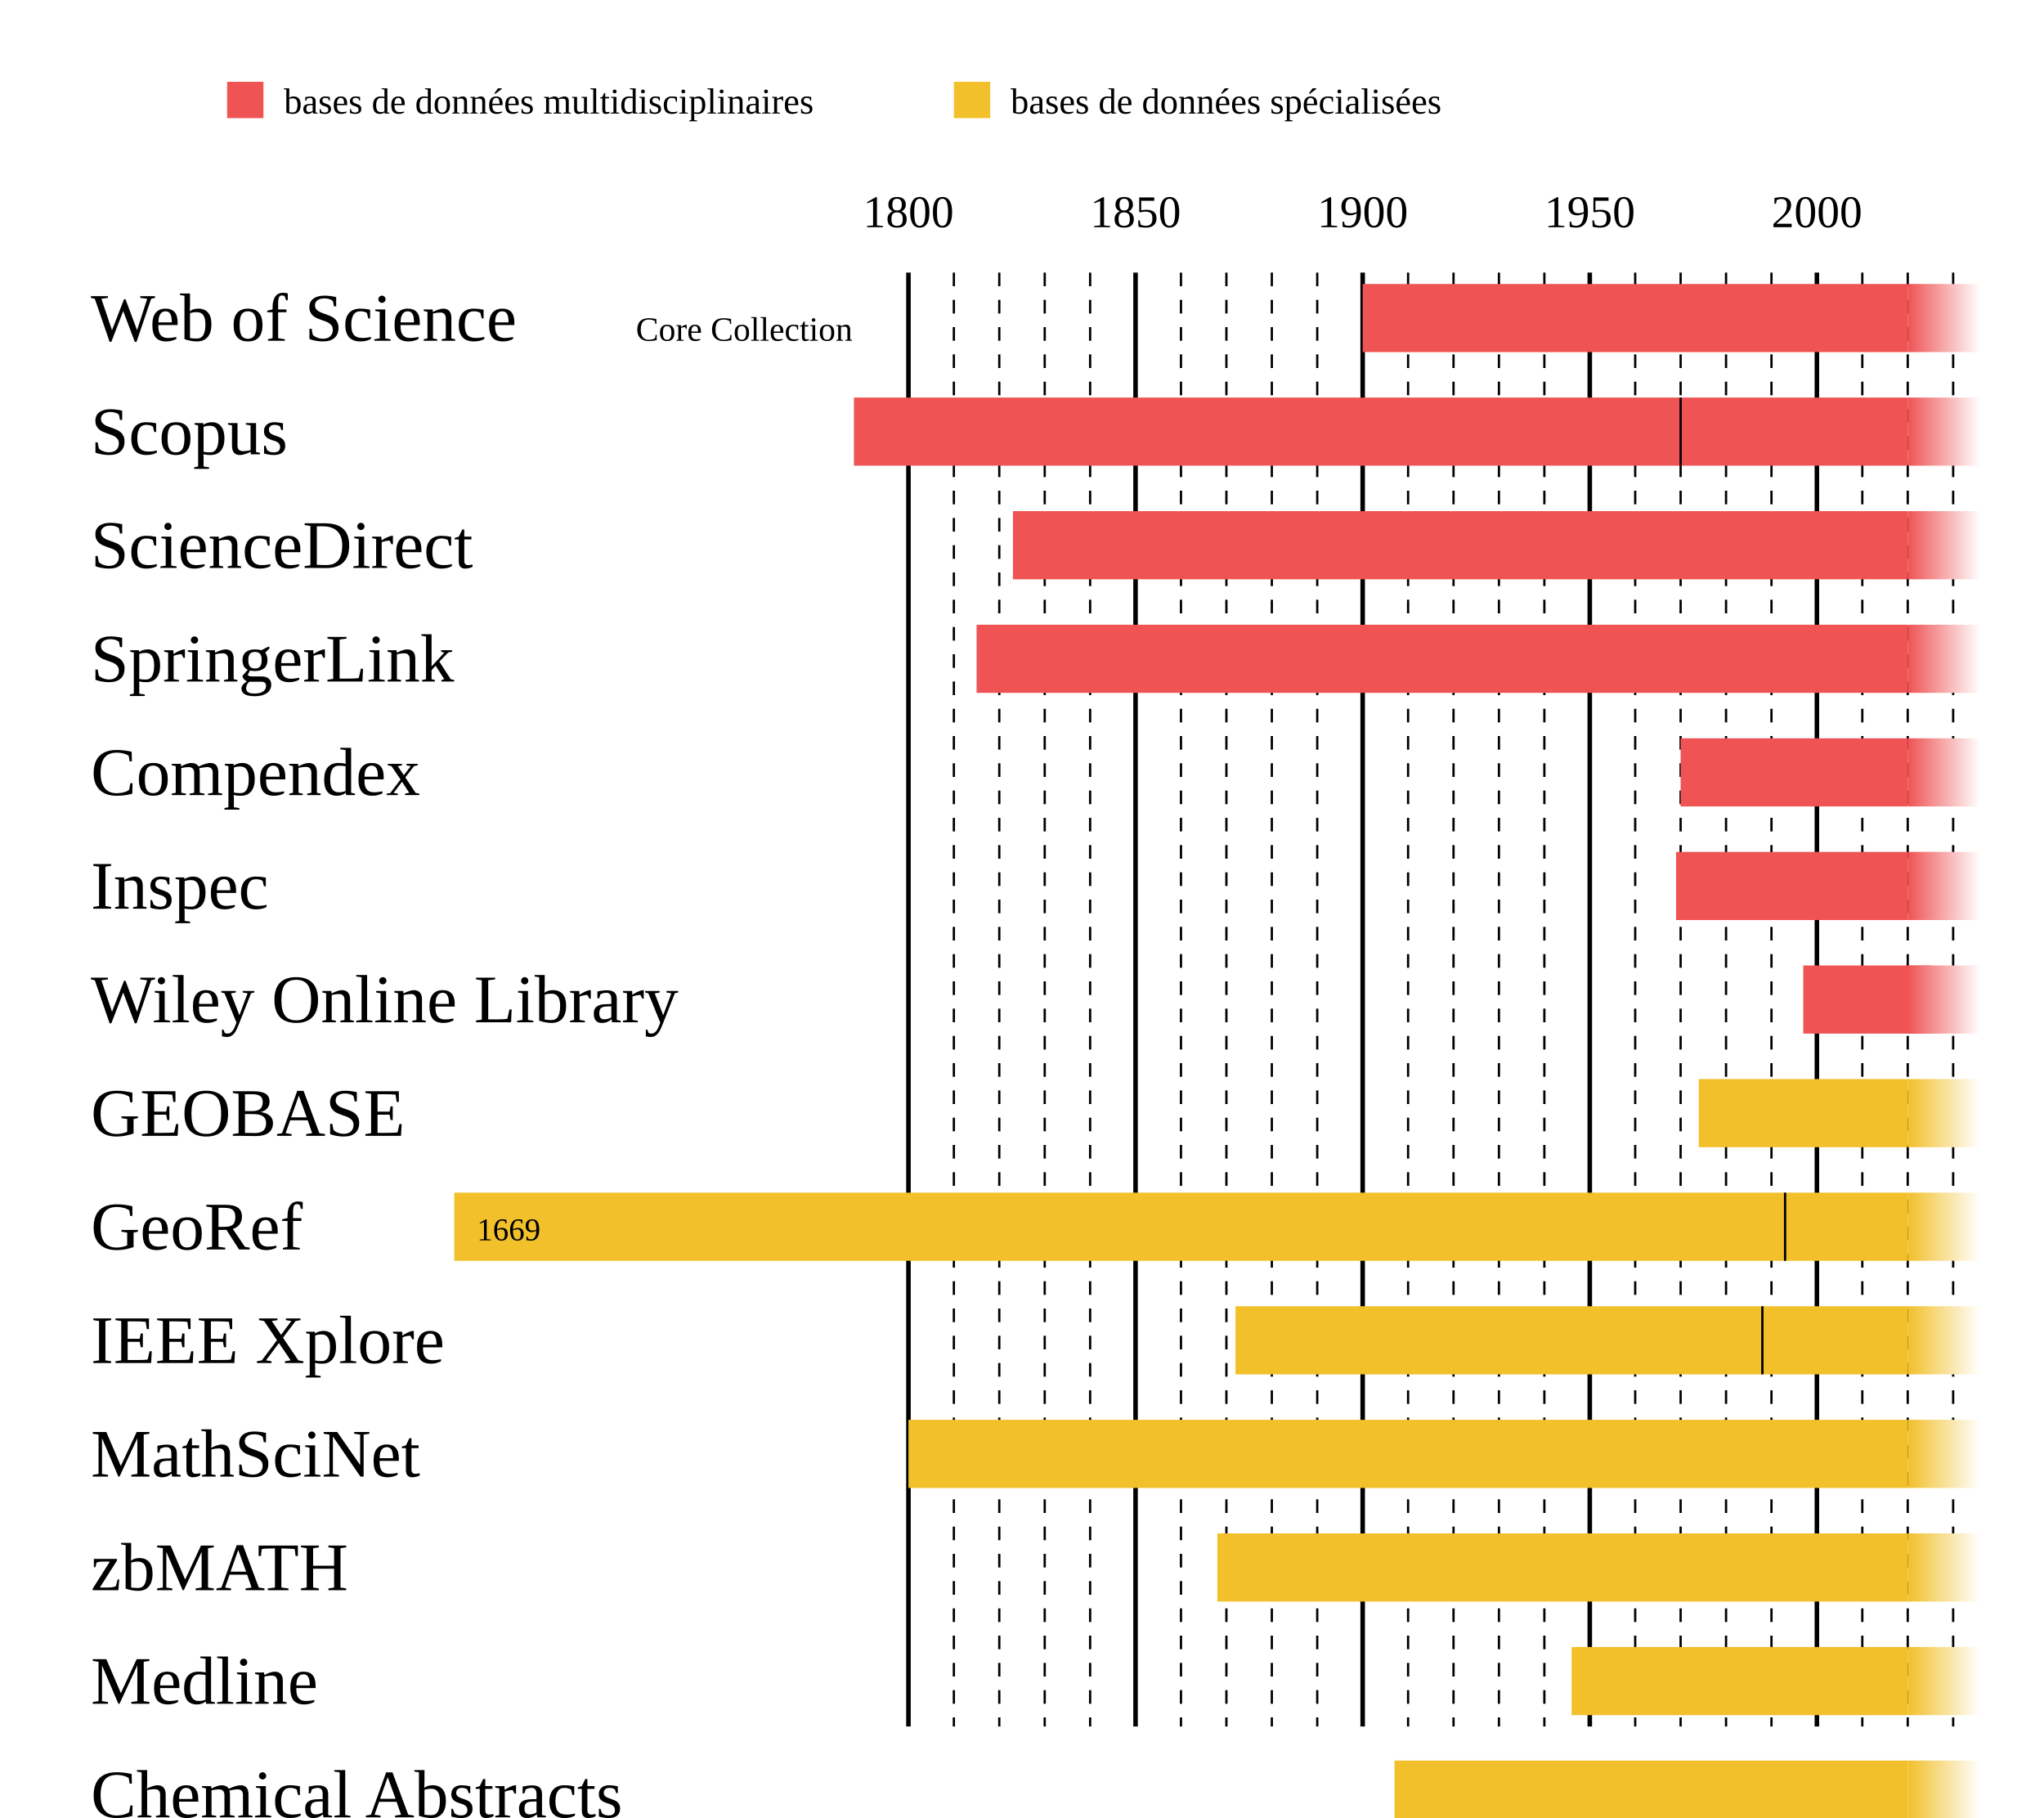
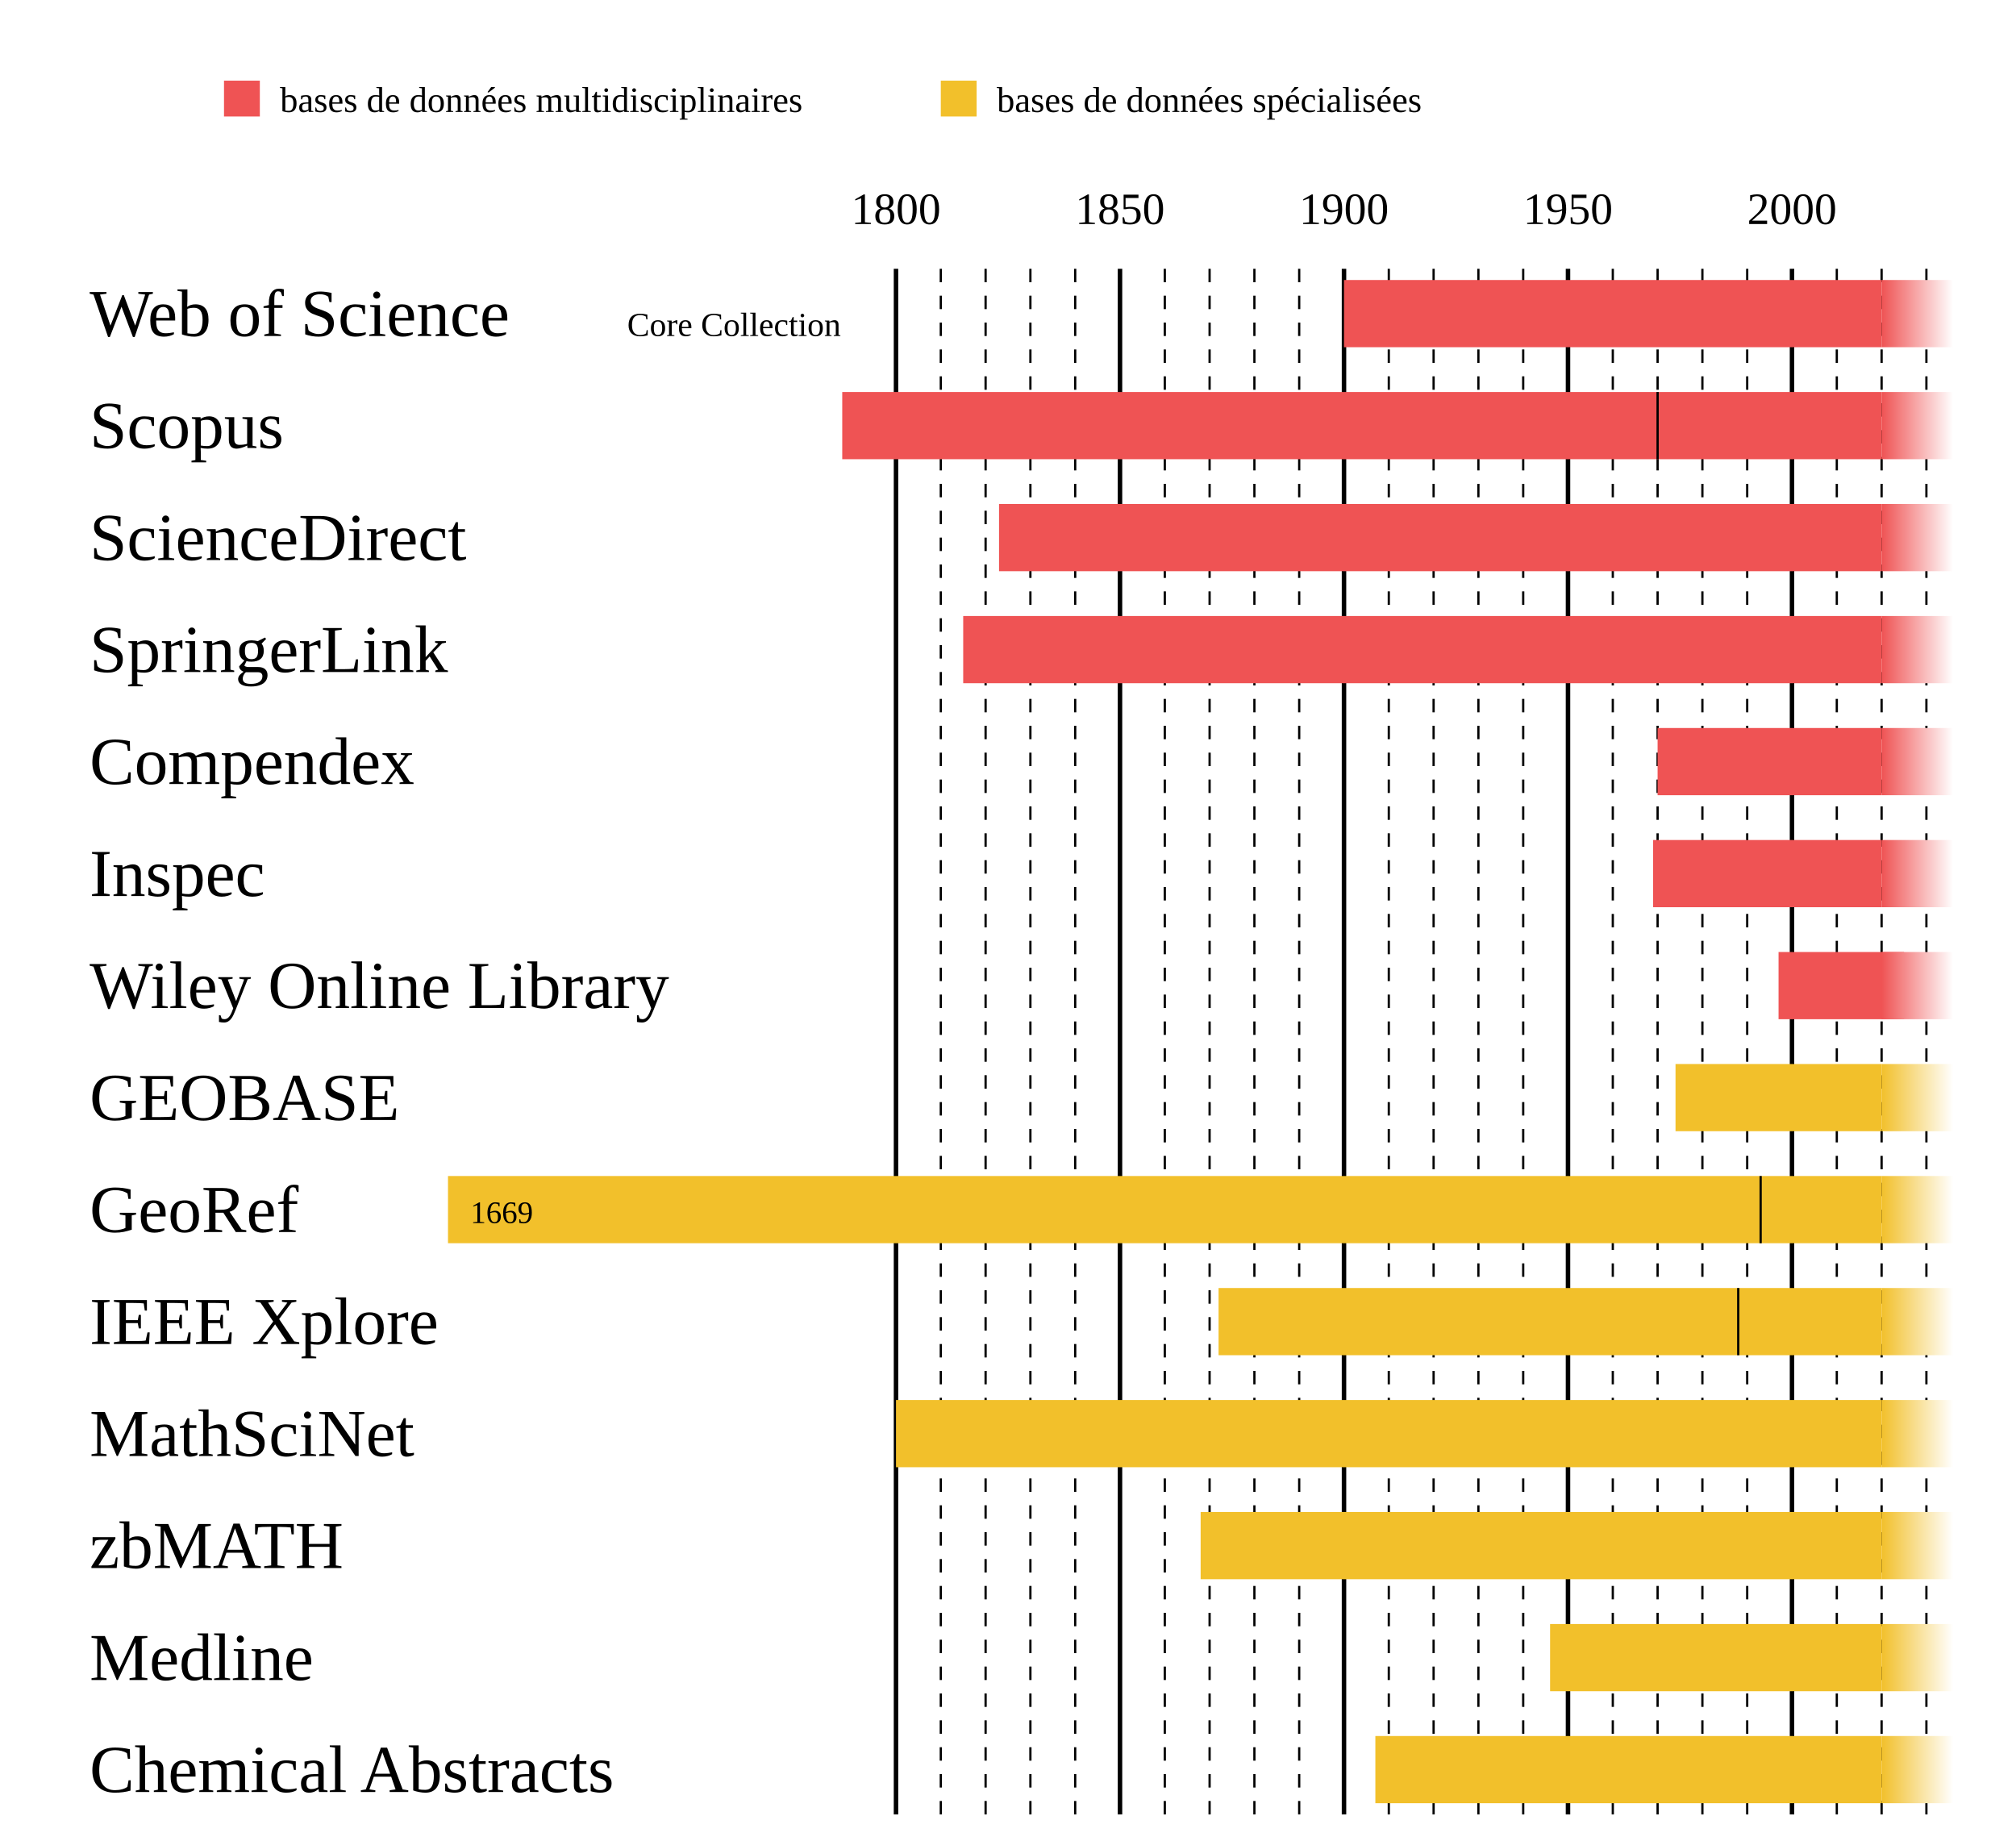
- <svg xmlns="http://www.w3.org/2000/svg" xmlns:xlink="http://www.w3.org/1999/xlink" version="1.0" width="900" height="800" viewBox="0 0 900 800">
+ <svg xmlns="http://www.w3.org/2000/svg" xmlns:xlink="http://www.w3.org/1999/xlink" version="1.0" width="900" height="820" viewBox="0 0 900 820">
  <defs>
    <linearGradient id="red-gradient">
      <stop offset="0%" style="stop-color: #ef5354;" />
      <stop offset="80%" style="stop-color: #ffffff;" />
    </linearGradient>
    <linearGradient id="yellow-gradient">
      <stop offset="0%" style="stop-color: #f2c02b;" />
      <stop offset="80%" style="stop-color: #ffffff;" />
    </linearGradient>
    <linearGradient id="#red-fill" xlink:href="#red-gradient" x1="0%" y1="0%" x2="100%" y2="0%" />
    <linearGradient id="#yellow-fill" xlink:href="#yellow-gradient" x1="0%" y1="0%" x2="100%" y2="0%" />
  </defs>
  <rect x="100" y="36" width="16" height="16" style="fill: #ef5354;" />
  <text x="125" y="50" style="font-size: 16px;">bases de données multidisciplinaires</text>
  <rect x="420" y="36" width="16" height="16" style="fill: #f2c02b;" />
  <text x="445" y="50" style="font-size: 16px;">bases de données spécialisées</text>
  <text x="400" y="100" style="font-size: 20px; text-anchor: middle;">1800</text>
-   <line x1="400" y1="120" x2="400" y2="760" style="stroke: black; stroke-width: 2px;" />
-   <line x1="420" y1="120" x2="420" y2="760" style="stroke: black; stroke-width: 1px; stroke-dasharray:6,6;" />
-   <line x1="440" y1="120" x2="440" y2="760" style="stroke: black; stroke-width: 1px; stroke-dasharray:6,6;" />
-   <line x1="460" y1="120" x2="460" y2="760" style="stroke: black; stroke-width: 1px; stroke-dasharray:6,6;" />
-   <line x1="480" y1="120" x2="480" y2="760" style="stroke: black; stroke-width: 1px; stroke-dasharray:6,6;" />
+   <line x1="400" y1="120" x2="400" y2="810" style="stroke: black; stroke-width: 2px;" />
+   <line x1="420" y1="120" x2="420" y2="810" style="stroke: black; stroke-width: 1px; stroke-dasharray:6,6;" />
+   <line x1="440" y1="120" x2="440" y2="810" style="stroke: black; stroke-width: 1px; stroke-dasharray:6,6;" />
+   <line x1="460" y1="120" x2="460" y2="810" style="stroke: black; stroke-width: 1px; stroke-dasharray:6,6;" />
+   <line x1="480" y1="120" x2="480" y2="810" style="stroke: black; stroke-width: 1px; stroke-dasharray:6,6;" />
  <text x="500" y="100" style="font-size: 20px; text-anchor: middle;">1850</text>
-   <line x1="500" y1="120" x2="500" y2="760" style="stroke: black; stroke-width: 2px;" />
-   <line x1="520" y1="120" x2="520" y2="760" style="stroke: black; stroke-width: 1px; stroke-dasharray:6,6;" />
-   <line x1="540" y1="120" x2="540" y2="760" style="stroke: black; stroke-width: 1px; stroke-dasharray:6,6;" />
-   <line x1="560" y1="120" x2="560" y2="760" style="stroke: black; stroke-width: 1px; stroke-dasharray:6,6;" />
-   <line x1="580" y1="120" x2="580" y2="760" style="stroke: black; stroke-width: 1px; stroke-dasharray:6,6;" />
+   <line x1="500" y1="120" x2="500" y2="810" style="stroke: black; stroke-width: 2px;" />
+   <line x1="520" y1="120" x2="520" y2="810" style="stroke: black; stroke-width: 1px; stroke-dasharray:6,6;" />
+   <line x1="540" y1="120" x2="540" y2="810" style="stroke: black; stroke-width: 1px; stroke-dasharray:6,6;" />
+   <line x1="560" y1="120" x2="560" y2="810" style="stroke: black; stroke-width: 1px; stroke-dasharray:6,6;" />
+   <line x1="580" y1="120" x2="580" y2="810" style="stroke: black; stroke-width: 1px; stroke-dasharray:6,6;" />
  <text x="600" y="100" style="font-size: 20px; text-anchor: middle;">1900</text>
-   <line x1="600" y1="120" x2="600" y2="760" style="stroke: black; stroke-width: 2px;" />
-   <line x1="620" y1="120" x2="620" y2="760" style="stroke: black; stroke-width: 1px; stroke-dasharray:6,6;" />
-   <line x1="640" y1="120" x2="640" y2="760" style="stroke: black; stroke-width: 1px; stroke-dasharray:6,6;" />
-   <line x1="660" y1="120" x2="660" y2="760" style="stroke: black; stroke-width: 1px; stroke-dasharray:6,6;" />
-   <line x1="680" y1="120" x2="680" y2="760" style="stroke: black; stroke-width: 1px; stroke-dasharray:6,6;" />
+   <line x1="600" y1="120" x2="600" y2="810" style="stroke: black; stroke-width: 2px;" />
+   <line x1="620" y1="120" x2="620" y2="810" style="stroke: black; stroke-width: 1px; stroke-dasharray:6,6;" />
+   <line x1="640" y1="120" x2="640" y2="810" style="stroke: black; stroke-width: 1px; stroke-dasharray:6,6;" />
+   <line x1="660" y1="120" x2="660" y2="810" style="stroke: black; stroke-width: 1px; stroke-dasharray:6,6;" />
+   <line x1="680" y1="120" x2="680" y2="810" style="stroke: black; stroke-width: 1px; stroke-dasharray:6,6;" />
  <text x="700" y="100" style="font-size: 20px; text-anchor: middle;">1950</text>
-   <line x1="700" y1="120" x2="700" y2="760" style="stroke: black; stroke-width: 2px;" />
-   <line x1="720" y1="120" x2="720" y2="760" style="stroke: black; stroke-width: 1px; stroke-dasharray:6,6;" />
-   <line x1="740" y1="120" x2="740" y2="760" style="stroke: black; stroke-width: 1px; stroke-dasharray:6,6;" />
-   <line x1="760" y1="120" x2="760" y2="760" style="stroke: black; stroke-width: 1px; stroke-dasharray:6,6;" />
-   <line x1="780" y1="120" x2="780" y2="760" style="stroke: black; stroke-width: 1px; stroke-dasharray:6,6;" />
+   <line x1="700" y1="120" x2="700" y2="810" style="stroke: black; stroke-width: 2px;" />
+   <line x1="720" y1="120" x2="720" y2="810" style="stroke: black; stroke-width: 1px; stroke-dasharray:6,6;" />
+   <line x1="740" y1="120" x2="740" y2="810" style="stroke: black; stroke-width: 1px; stroke-dasharray:6,6;" />
+   <line x1="760" y1="120" x2="760" y2="810" style="stroke: black; stroke-width: 1px; stroke-dasharray:6,6;" />
+   <line x1="780" y1="120" x2="780" y2="810" style="stroke: black; stroke-width: 1px; stroke-dasharray:6,6;" />
  <text x="800" y="100" style="font-size: 20px; text-anchor: middle;">2000</text>
-   <line x1="800" y1="120" x2="800" y2="760" style="stroke: black; stroke-width: 2px;" />
-   <line x1="820" y1="120" x2="820" y2="760" style="stroke: black; stroke-width: 1px; stroke-dasharray:6,6;" />
-   <line x1="840" y1="120" x2="840" y2="760" style="stroke: black; stroke-width: 1px; stroke-dasharray:6,6;" />
-   <line x1="860" y1="120" x2="860" y2="760" style="stroke: black; stroke-width: 1px; stroke-dasharray:6,6;" />
+   <line x1="800" y1="120" x2="800" y2="810" style="stroke: black; stroke-width: 2px;" />
+   <line x1="820" y1="120" x2="820" y2="810" style="stroke: black; stroke-width: 1px; stroke-dasharray:6,6;" />
+   <line x1="840" y1="120" x2="840" y2="810" style="stroke: black; stroke-width: 1px; stroke-dasharray:6,6;" />
+   <line x1="860" y1="120" x2="860" y2="810" style="stroke: black; stroke-width: 1px; stroke-dasharray:6,6;" />
  <text x="40" y="150" style="font-size: 30px;">Web of Science</text>
  <text x="280" y="150" style="font-size: 15px;">Core Collection</text>
  <text x="40" y="200" style="font-size: 30px;">Scopus</text>
  <text x="40" y="250" style="font-size: 30px;">ScienceDirect</text>
  <text x="40" y="300" style="font-size: 30px;">SpringerLink</text>
  <text x="40" y="350" style="font-size: 30px;">Compendex</text>
  <text x="40" y="400" style="font-size: 30px;">Inspec</text>
  <text x="40" y="450" style="font-size: 30px;">Wiley Online Library</text>
  <text x="40" y="500" style="font-size: 30px;">GEOBASE</text>
  <text x="40" y="550" style="font-size: 30px;">GeoRef</text>
  <text x="40" y="600" style="font-size: 30px;">IEEE Xplore</text>
  <text x="40" y="650" style="font-size: 30px;">MathSciNet</text>
  <text x="40" y="700" style="font-size: 30px;">zbMATH</text>
  <text x="40" y="750" style="font-size: 30px;">Medline</text>
  <text x="40" y="800" style="font-size: 30px;">Chemical Abstracts</text>
  <rect x="600" y="125" width="240" height="30" style="fill: #ef5354;" />
  <rect x="376" y="175" width="464" height="30" style="fill:#ef5354;" />
  <line x1="740" y1="175" x2="740" y2="205" style="stroke: black; stroke-width: 1px;" />
  <rect x="446" y="225" width="394" height="30" style="fill: #ef5354;" />
  <rect x="430" y="275" width="410" height="30" style="fill: #ef5354;" />
  <rect x="740" y="325" width="100" height="30" style="fill: #ef5354;" />
  <rect x="738" y="375" width="102" height="30" style="fill: #ef5354;" />
  <rect x="794" y="425" width="56" height="30" style="fill: #ef5354;" />
  <rect x="748" y="475" width="92" height="30" style="fill: #f2c02b;" />
  <rect x="200" y="525" width="640" height="30" style="fill: #f2c02b;" />
  <text x="210" y="546" style="font-size: 14px;">1669</text>
  <line x1="786" y1="525" x2="786" y2="555" style="stroke: black; stroke-width: 1px;" />
  <rect x="544" y="575" width="296" height="30" style="fill: #f2c02b;" />
  <line x1="776" y1="575" x2="776" y2="605" style="stroke: black; stroke-width: 1px;" />
  <rect x="400" y="625" width="440" height="30" style="fill: #f2c02b;" />
  <rect x="536" y="675" width="304" height="30" style="fill: #f2c02b;" />
  <rect x="692" y="725" width="148" height="30" style="fill: #f2c02b;" />
  <rect x="614" y="775" width="226" height="30" style="fill: #f2c02b;" />
  <rect x="840" y="125" width="40" height="30" style="fill: url(#red-gradient);" />
  <rect x="840" y="175" width="40" height="30" style="fill: url(#red-gradient);" />
  <rect x="840" y="225" width="40" height="30" style="fill: url(#red-gradient);" />
  <rect x="840" y="275" width="40" height="30" style="fill: url(#red-gradient);" />
  <rect x="840" y="325" width="40" height="30" style="fill: url(#red-gradient);" />
  <rect x="840" y="375" width="40" height="30" style="fill: url(#red-gradient);" />
  <rect x="840" y="425" width="40" height="30" style="fill: url(#red-gradient);" />
  <rect x="840" y="475" width="40" height="30" style="fill: url(#yellow-gradient);" />
  <rect x="840" y="525" width="40" height="30" style="fill: url(#yellow-gradient);" />
  <rect x="840" y="575" width="40" height="30" style="fill: url(#yellow-gradient);" />
  <rect x="840" y="625" width="40" height="30" style="fill: url(#yellow-gradient);" />
  <rect x="840" y="675" width="40" height="30" style="fill: url(#yellow-gradient);" />
  <rect x="840" y="725" width="40" height="30" style="fill: url(#yellow-gradient);" />
  <rect x="840" y="775" width="40" height="30" style="fill: url(#yellow-gradient);" />
</svg>
